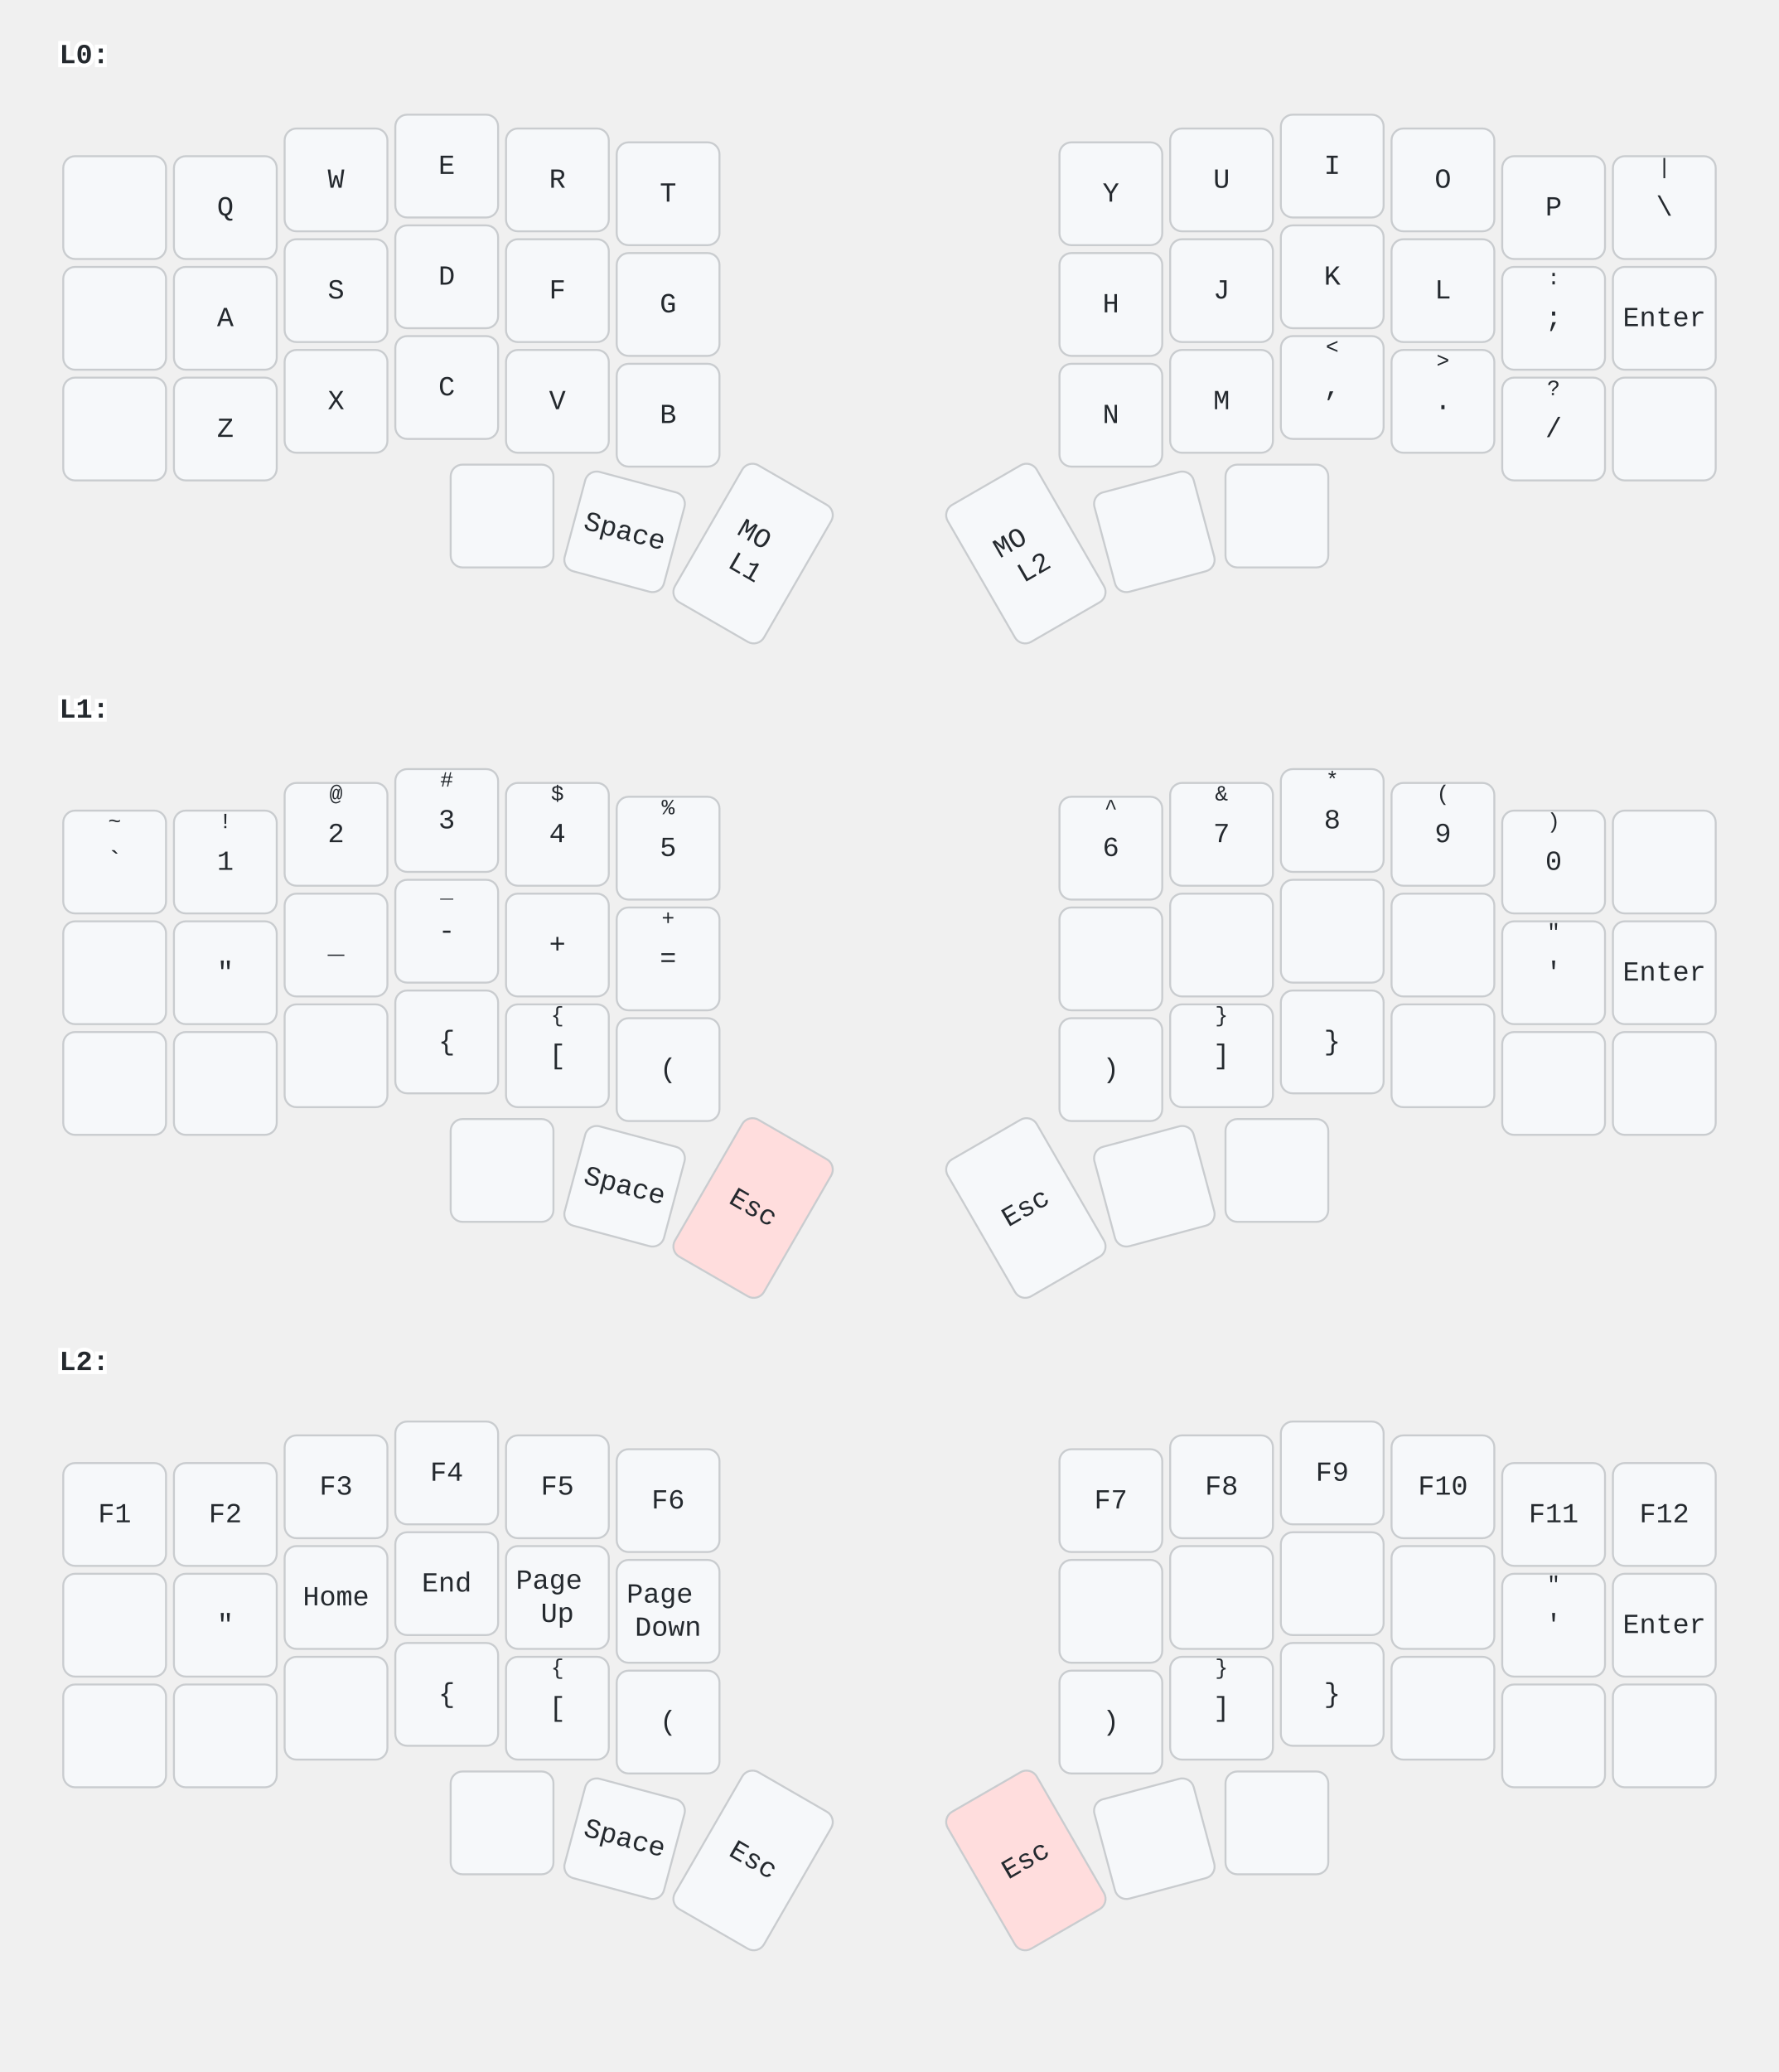
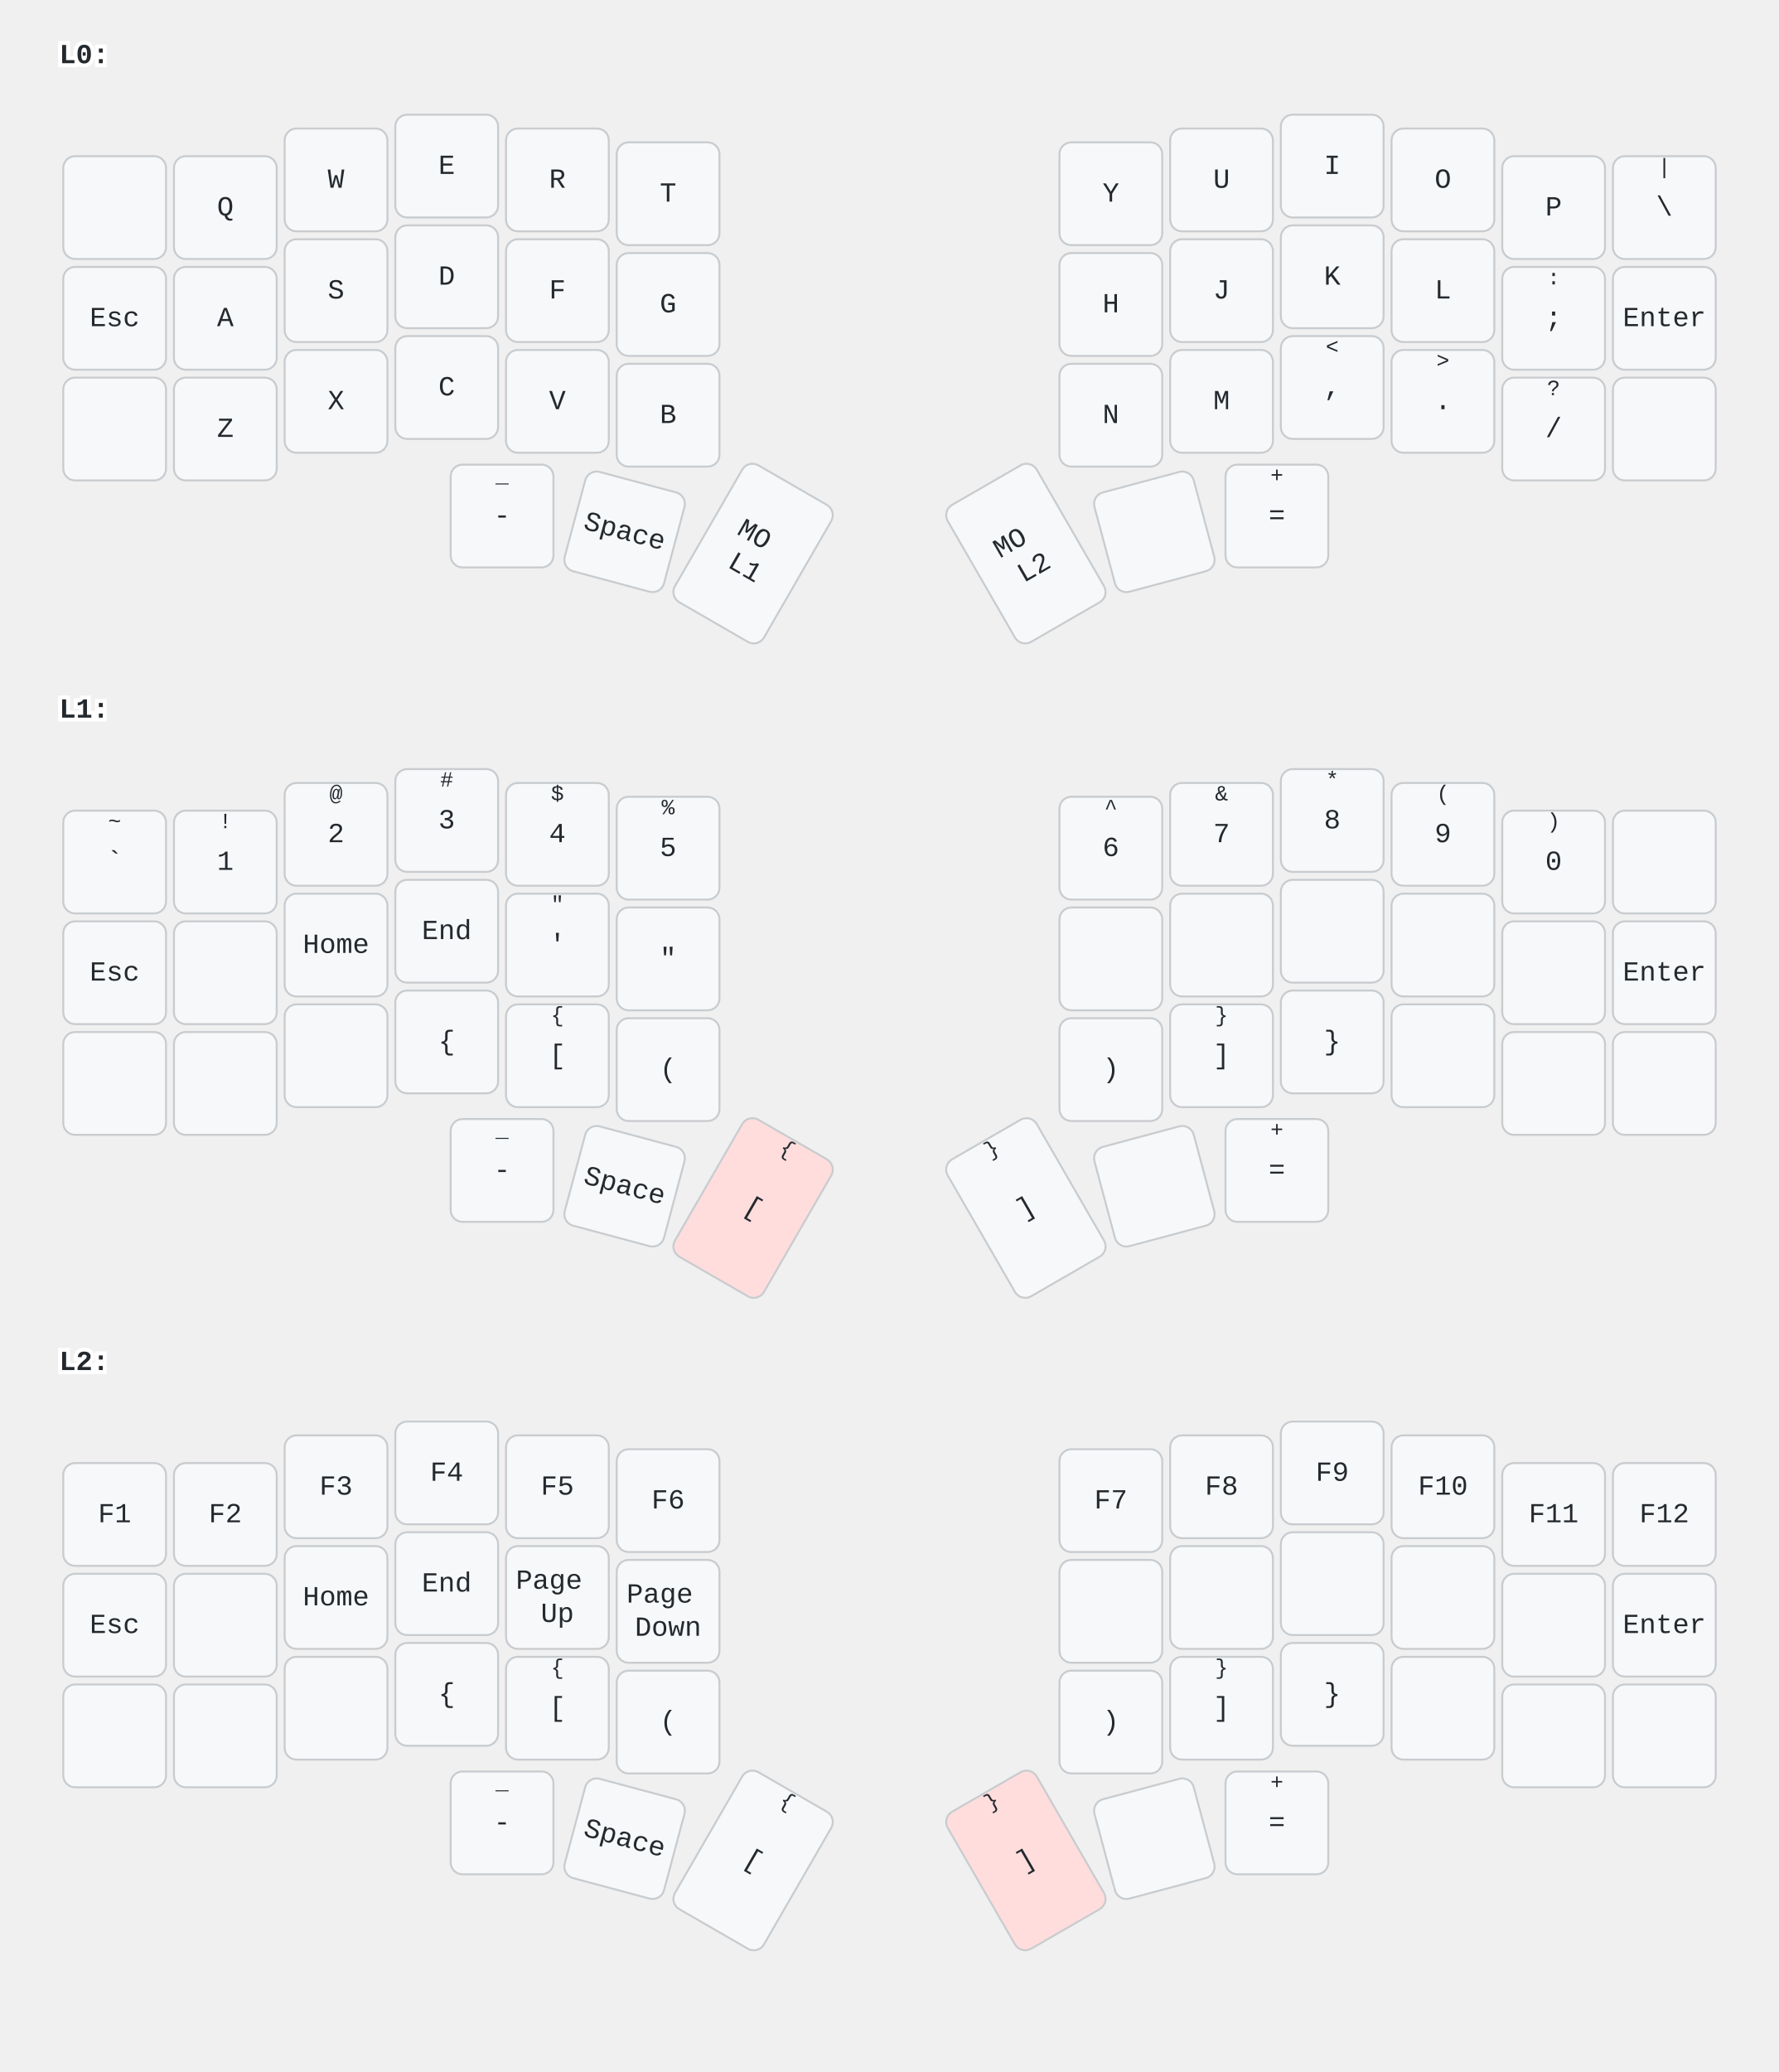
<svg xmlns="http://www.w3.org/2000/svg" xmlns:xlink="http://www.w3.org/1999/xlink" width="900" height="1048" viewBox="0 0 900 1048" class="keymap">
  <defs>/* start glyphs */
<svg id="mdi.apple-keyboard-command">
      <svg viewBox="0 0 24 24">
        <path d="M6,2A4,4 0 0,1 10,6V8H14V6A4,4 0 0,1 18,2A4,4 0 0,1 22,6A4,4 0 0,1 18,10H16V14H18A4,4 0 0,1 22,18A4,4 0 0,1 18,22A4,4 0 0,1 14,18V16H10V18A4,4 0 0,1 6,22A4,4 0 0,1 2,18A4,4 0 0,1 6,14H8V10H6A4,4 0 0,1 2,6A4,4 0 0,1 6,2M16,18A2,2 0 0,0 18,20A2,2 0 0,0 20,18A2,2 0 0,0 18,16H16V18M14,10H10V14H14V10M6,16A2,2 0 0,0 4,18A2,2 0 0,0 6,20A2,2 0 0,0 8,18V16H6M8,6A2,2 0 0,0 6,4A2,2 0 0,0 4,6A2,2 0 0,0 6,8H8V6M18,8A2,2 0 0,0 20,6A2,2 0 0,0 18,4A2,2 0 0,0 16,6V8H18Z" />
      </svg>
    </svg>
    <svg id="mdi.apple-keyboard-control">
      <svg viewBox="0 0 24 24">
        <path d="M19.78,11.78L18.36,13.19L12,6.83L5.64,13.19L4.22,11.78L12,4L19.78,11.78Z" />
+       </svg>
+     </svg>
+     <svg id="mdi.apple-keyboard-option">
+       <svg viewBox="0 0 24 24">
+         <path d="M3,4H9.11L16.15,18H21V20H14.88L7.84,6H3V4M14,4H21V6H14V4Z" />
      </svg>
    </svg>
    <svg id="mdi.apple-keyboard-shift">
      <svg viewBox="0 0 24 24">
        <path d="M15,18V12H17.17L12,6.83L6.83,12H9V18H15M12,4L22,14H17V20H7V14H2L12,4Z" />
      </svg>
    </svg>
    <svg id="mdi.arrow-down">
      <svg viewBox="0 0 24 24">
        <path d="M11,4H13V16L18.5,10.5L19.92,11.92L12,19.84L4.08,11.92L5.5,10.5L11,16V4Z" />
      </svg>
    </svg>
    <svg id="mdi.arrow-left">
      <svg viewBox="0 0 24 24">
        <path d="M20,11V13H8L13.5,18.5L12.08,19.92L4.16,12L12.08,4.08L13.5,5.5L8,11H20Z" />
      </svg>
    </svg>
    <svg id="mdi.arrow-right">
      <svg viewBox="0 0 24 24">
        <path d="M4,11V13H16L10.5,18.5L11.92,19.92L19.84,12L11.92,4.08L10.5,5.5L16,11H4Z" />
      </svg>
    </svg>
    <svg id="mdi.arrow-up">
      <svg viewBox="0 0 24 24">
        <path d="M13,20H11V8L5.5,13.5L4.08,12.08L12,4.16L19.92,12.08L18.5,13.5L13,8V20Z" />
      </svg>
    </svg>
    <svg id="mdi.backspace-outline">
      <svg viewBox="0 0 24 24">
        <path d="M19,15.59L17.59,17L14,13.41L10.41,17L9,15.59L12.59,12L9,8.41L10.41,7L14,10.59L17.59,7L19,8.41L15.41,12L19,15.59M22,3A2,2 0 0,1 24,5V19A2,2 0 0,1 22,21H7C6.31,21 5.77,20.64 5.41,20.11L0,12L5.41,3.88C5.77,3.35 6.31,3 7,3H22M22,5H7L2.28,12L7,19H22V5Z" />
      </svg>
    </svg>
    <svg id="mdi.keyboard-tab">
      <svg viewBox="0 0 24 24">
        <path d="M20,18H22V6H20M11.59,7.41L15.17,11H1V13H15.17L11.59,16.58L13,18L19,12L13,6L11.59,7.41Z" />
      </svg>
    </svg>
  </defs>/* end glyphs */
<style>/* inherit to force styles through use tags */
svg path {
    fill: inherit;
}

/* font and background color specifications */
svg.keymap {
    font-family: SFMono-Regular,Consolas,Liberation Mono,Menlo,monospace;
    font-size: 14px;
    font-kerning: normal;
    text-rendering: optimizeLegibility;
    fill: #24292e;
}

/* default key styling */
rect.key {
    fill: #f6f8fa;
}

rect.key, rect.combo {
    stroke: #c9cccf;
    stroke-width: 1;
}

/* default key side styling, only used is draw_key_sides is set */
rect.side {
    filter: brightness(90%);
}

/* color accent for combo boxes */
rect.combo, rect.combo-separate {
    fill: #cdf;
}

/* color accent for held keys */
rect.held, rect.combo.held {
    fill: #fdd;
}

/* color accent for ghost (optional) keys */
rect.ghost, rect.combo.ghost {
    stroke-dasharray: 4, 4;
    stroke-width: 2;
}

text {
    text-anchor: middle;
    dominant-baseline: middle;
}

/* styling for layer labels */
text.label {
    font-weight: bold;
    text-anchor: start;
    stroke: white;
    stroke-width: 4;
    paint-order: stroke;
}

/* styling for optional footer */
text.footer {
    text-anchor: end;
    dominant-baseline: auto;
    stroke: white;
    stroke-width: 4;
    paint-order: stroke;
}

/* styling for combo tap, and key hold/shifted label text */
text.combo, text.hold, text.shifted {
    font-size: 11px;
}

text.hold {
    text-anchor: middle;
    dominant-baseline: auto;
}

text.shifted {
    text-anchor: middle;
    dominant-baseline: hanging;
}

text.layer-activator {
    text-decoration: underline;
}

/* styling for hold/shifted label text in combo box */
text.combo.hold, text.combo.shifted {
    font-size: 8px;
}

/* lighter symbol for transparent keys */
text.trans {
    fill: #7b7e81;
}

/* styling for combo dendrons */
path.combo {
    stroke-width: 1;
    stroke: gray;
    fill: none;
}

/* Start Tabler Icons Cleanup */
/* cannot use height/width with glyphs */
.icon-tabler &gt; path {
    fill: inherit;
    stroke: inherit;
    stroke-width: 2;
}
/* hide tabler's default box */
.icon-tabler &gt; path[stroke="none"][fill="none"] {
    visibility: hidden;
}
/* End Tabler Icons Cleanup */

@media (prefers-color-scheme: dark) {
svg.keymap { fill: #d1d6db; }
rect.key { fill: #3f4750; }
rect.key, rect.combo { stroke: #60666c; }
rect.combo, rect.combo-separate { fill: #1f3d7a; }
rect.held, rect.combo.held { fill: #854747; }
text.label, text.footer { stroke: black; }
text.trans { fill: #7e8184; }
path.combo { stroke: #7f7f7f; }

}
svg.keymap { background-color: #FFF; }</style>
  <g transform="translate(30, 0)" class="layer-L0">
    <text x="0" y="28" class="label" id="L0">L0:</text>
    <g transform="translate(0, 56)">
      <g transform="translate(28, 49)" class="key keypos-0">
        <rect rx="6" ry="6" x="-26" y="-26" width="52" height="52" class="key" />
        <use href="#mdi.keyboard-tab" xlink:href="#mdi.keyboard-tab" x="-10" y="-10" height="20" width="20.0" class="key tap glyph mdi.keyboard-tab" />
      </g>
      <g transform="translate(84, 49)" class="key keypos-1">
        <rect rx="6" ry="6" x="-26" y="-26" width="52" height="52" class="key" />
        <text x="0" y="0" class="key tap">Q</text>
      </g>
      <g transform="translate(140, 35)" class="key keypos-2">
        <rect rx="6" ry="6" x="-26" y="-26" width="52" height="52" class="key" />
        <text x="0" y="0" class="key tap">W</text>
      </g>
      <g transform="translate(196, 28)" class="key keypos-3">
        <rect rx="6" ry="6" x="-26" y="-26" width="52" height="52" class="key" />
        <text x="0" y="0" class="key tap">E</text>
      </g>
      <g transform="translate(252, 35)" class="key keypos-4">
        <rect rx="6" ry="6" x="-26" y="-26" width="52" height="52" class="key" />
        <text x="0" y="0" class="key tap">R</text>
      </g>
      <g transform="translate(308, 42)" class="key keypos-5">
        <rect rx="6" ry="6" x="-26" y="-26" width="52" height="52" class="key" />
        <text x="0" y="0" class="key tap">T</text>
      </g>
      <g transform="translate(532, 42)" class="key keypos-6">
        <rect rx="6" ry="6" x="-26" y="-26" width="52" height="52" class="key" />
        <text x="0" y="0" class="key tap">Y</text>
      </g>
      <g transform="translate(588, 35)" class="key keypos-7">
        <rect rx="6" ry="6" x="-26" y="-26" width="52" height="52" class="key" />
        <text x="0" y="0" class="key tap">U</text>
      </g>
      <g transform="translate(644, 28)" class="key keypos-8">
        <rect rx="6" ry="6" x="-26" y="-26" width="52" height="52" class="key" />
        <text x="0" y="0" class="key tap">I</text>
      </g>
      <g transform="translate(700, 35)" class="key keypos-9">
        <rect rx="6" ry="6" x="-26" y="-26" width="52" height="52" class="key" />
        <text x="0" y="0" class="key tap">O</text>
      </g>
      <g transform="translate(756, 49)" class="key keypos-10">
        <rect rx="6" ry="6" x="-26" y="-26" width="52" height="52" class="key" />
        <text x="0" y="0" class="key tap">P</text>
      </g>
      <g transform="translate(812, 49)" class="key keypos-11">
        <rect rx="6" ry="6" x="-26" y="-26" width="52" height="52" class="key" />
        <text x="0" y="0" class="key tap">\</text>
        <text x="0" y="-23" class="key shifted">|</text>
      </g>
      <g transform="translate(28, 105)" class="key keypos-12">
        <rect rx="6" ry="6" x="-26" y="-26" width="52" height="52" class="key" />
-         <use href="#mdi.apple-keyboard-control" xlink:href="#mdi.apple-keyboard-control" x="-10" y="-10" height="20" width="20.0" class="key tap glyph mdi.apple-keyboard-control" />
+         <text x="0" y="0" class="key tap">Esc</text>
      </g>
      <g transform="translate(84, 105)" class="key keypos-13">
        <rect rx="6" ry="6" x="-26" y="-26" width="52" height="52" class="key" />
        <text x="0" y="0" class="key tap">A</text>
      </g>
      <g transform="translate(140, 91)" class="key keypos-14">
        <rect rx="6" ry="6" x="-26" y="-26" width="52" height="52" class="key" />
        <text x="0" y="0" class="key tap">S</text>
+         <use href="#mdi.apple-keyboard-command" xlink:href="#mdi.apple-keyboard-command" x="-6" y="11" height="12" width="12.0" class="key hold glyph mdi.apple-keyboard-command" />
      </g>
      <g transform="translate(196, 84)" class="key keypos-15">
        <rect rx="6" ry="6" x="-26" y="-26" width="52" height="52" class="key" />
        <text x="0" y="0" class="key tap">D</text>
+         <use href="#mdi.apple-keyboard-control" xlink:href="#mdi.apple-keyboard-control" x="-6" y="11" height="12" width="12.0" class="key hold glyph mdi.apple-keyboard-control" />
      </g>
      <g transform="translate(252, 91)" class="key keypos-16">
        <rect rx="6" ry="6" x="-26" y="-26" width="52" height="52" class="key" />
        <text x="0" y="0" class="key tap">F</text>
+         <use href="#mdi.apple-keyboard-shift" xlink:href="#mdi.apple-keyboard-shift" x="-6" y="11" height="12" width="12.0" class="key hold glyph mdi.apple-keyboard-shift" />
      </g>
      <g transform="translate(308, 98)" class="key keypos-17">
        <rect rx="6" ry="6" x="-26" y="-26" width="52" height="52" class="key" />
        <text x="0" y="0" class="key tap">G</text>
      </g>
      <g transform="translate(532, 98)" class="key keypos-18">
        <rect rx="6" ry="6" x="-26" y="-26" width="52" height="52" class="key" />
        <text x="0" y="0" class="key tap">H</text>
      </g>
      <g transform="translate(588, 91)" class="key keypos-19">
        <rect rx="6" ry="6" x="-26" y="-26" width="52" height="52" class="key" />
        <text x="0" y="0" class="key tap">J</text>
+         <use href="#mdi.apple-keyboard-shift" xlink:href="#mdi.apple-keyboard-shift" x="-6" y="11" height="12" width="12.0" class="key hold glyph mdi.apple-keyboard-shift" />
      </g>
      <g transform="translate(644, 84)" class="key keypos-20">
        <rect rx="6" ry="6" x="-26" y="-26" width="52" height="52" class="key" />
        <text x="0" y="0" class="key tap">K</text>
+         <use href="#mdi.apple-keyboard-control" xlink:href="#mdi.apple-keyboard-control" x="-6" y="11" height="12" width="12.0" class="key hold glyph mdi.apple-keyboard-control" />
      </g>
      <g transform="translate(700, 91)" class="key keypos-21">
        <rect rx="6" ry="6" x="-26" y="-26" width="52" height="52" class="key" />
        <text x="0" y="0" class="key tap">L</text>
+         <use href="#mdi.apple-keyboard-command" xlink:href="#mdi.apple-keyboard-command" x="-6" y="11" height="12" width="12.0" class="key hold glyph mdi.apple-keyboard-command" />
      </g>
      <g transform="translate(756, 105)" class="key keypos-22">
        <rect rx="6" ry="6" x="-26" y="-26" width="52" height="52" class="key" />
        <text x="0" y="0" class="key tap">;</text>
        <text x="0" y="-23" class="key shifted">:</text>
      </g>
      <g transform="translate(812, 105)" class="key keypos-23">
        <rect rx="6" ry="6" x="-26" y="-26" width="52" height="52" class="key" />
        <text x="0" y="0" class="key tap">Enter</text>
      </g>
      <g transform="translate(28, 161)" class="key keypos-24">
        <rect rx="6" ry="6" x="-26" y="-26" width="52" height="52" class="key" />
-         <use href="#mdi.apple-keyboard-shift" xlink:href="#mdi.apple-keyboard-shift" x="-10" y="-10" height="20" width="20.0" class="key tap glyph mdi.apple-keyboard-shift" />
+         <use href="#mdi.apple-keyboard-option" xlink:href="#mdi.apple-keyboard-option" x="-10" y="-10" height="20" width="20.0" class="key tap glyph mdi.apple-keyboard-option" />
      </g>
      <g transform="translate(84, 161)" class="key keypos-25">
        <rect rx="6" ry="6" x="-26" y="-26" width="52" height="52" class="key" />
        <text x="0" y="0" class="key tap">Z</text>
      </g>
      <g transform="translate(140, 147)" class="key keypos-26">
        <rect rx="6" ry="6" x="-26" y="-26" width="52" height="52" class="key" />
        <text x="0" y="0" class="key tap">X</text>
      </g>
      <g transform="translate(196, 140)" class="key keypos-27">
        <rect rx="6" ry="6" x="-26" y="-26" width="52" height="52" class="key" />
        <text x="0" y="0" class="key tap">C</text>
      </g>
      <g transform="translate(252, 147)" class="key keypos-28">
        <rect rx="6" ry="6" x="-26" y="-26" width="52" height="52" class="key" />
        <text x="0" y="0" class="key tap">V</text>
      </g>
      <g transform="translate(308, 154)" class="key keypos-29">
        <rect rx="6" ry="6" x="-26" y="-26" width="52" height="52" class="key" />
        <text x="0" y="0" class="key tap">B</text>
      </g>
      <g transform="translate(532, 154)" class="key keypos-30">
        <rect rx="6" ry="6" x="-26" y="-26" width="52" height="52" class="key" />
        <text x="0" y="0" class="key tap">N</text>
      </g>
      <g transform="translate(588, 147)" class="key keypos-31">
        <rect rx="6" ry="6" x="-26" y="-26" width="52" height="52" class="key" />
        <text x="0" y="0" class="key tap">M</text>
      </g>
      <g transform="translate(644, 140)" class="key keypos-32">
        <rect rx="6" ry="6" x="-26" y="-26" width="52" height="52" class="key" />
        <text x="0" y="0" class="key tap">,</text>
        <text x="0" y="-23" class="key shifted">&lt;</text>
      </g>
      <g transform="translate(700, 147)" class="key keypos-33">
        <rect rx="6" ry="6" x="-26" y="-26" width="52" height="52" class="key" />
        <text x="0" y="0" class="key tap">.</text>
        <text x="0" y="-23" class="key shifted">&gt;</text>
      </g>
      <g transform="translate(756, 161)" class="key keypos-34">
        <rect rx="6" ry="6" x="-26" y="-26" width="52" height="52" class="key" />
        <text x="0" y="0" class="key tap">/</text>
        <text x="0" y="-23" class="key shifted">?</text>
      </g>
      <g transform="translate(812, 161)" class="key keypos-35">
        <rect rx="6" ry="6" x="-26" y="-26" width="52" height="52" class="key" />
-         <use href="#mdi.apple-keyboard-shift" xlink:href="#mdi.apple-keyboard-shift" x="-10" y="-10" height="20" width="20.0" class="key tap glyph mdi.apple-keyboard-shift" />
+         <use href="#mdi.apple-keyboard-option" xlink:href="#mdi.apple-keyboard-option" x="-10" y="-10" height="20" width="20.0" class="key tap glyph mdi.apple-keyboard-option" />
      </g>
      <g transform="translate(224, 205)" class="key keypos-36">
        <rect rx="6" ry="6" x="-26" y="-26" width="52" height="52" class="key" />
-         <use href="#mdi.apple-keyboard-command" xlink:href="#mdi.apple-keyboard-command" x="-10" y="-10" height="20" width="20.0" class="key tap glyph mdi.apple-keyboard-command" />
+         <text x="0" y="0" class="key tap">-</text>
+         <text x="0" y="-23" class="key shifted">_</text>
      </g>
      <g transform="translate(286, 213) rotate(15.0)" class="key keypos-37">
        <rect rx="6" ry="6" x="-26" y="-26" width="52" height="52" class="key" />
        <text x="0" y="0" class="key tap">Space</text>
      </g>
      <g transform="translate(351, 224) rotate(30.0)" class="key keypos-38">
        <rect rx="6" ry="6" x="-26" y="-40" width="52" height="80" class="key" />
        <text x="0" y="0" class="key tap">
          <tspan x="0" dy="-0.6em">MO</tspan>
          <tspan x="0" dy="1.2em">L1</tspan>
        </text>
      </g>
      <g transform="translate(489, 224) rotate(-30.0)" class="key keypos-39">
        <rect rx="6" ry="6" x="-26" y="-40" width="52" height="80" class="key" />
        <text x="0" y="0" class="key tap">
          <tspan x="0" dy="-0.6em">MO</tspan>
          <tspan x="0" dy="1.2em">L2</tspan>
        </text>
      </g>
      <g transform="translate(554, 213) rotate(-15.0)" class="key keypos-40">
        <rect rx="6" ry="6" x="-26" y="-26" width="52" height="52" class="key" />
        <use href="#mdi.backspace-outline" xlink:href="#mdi.backspace-outline" x="-10" y="-10" height="20" width="20.0" class="key tap glyph mdi.backspace-outline" />
      </g>
      <g transform="translate(616, 205)" class="key keypos-41">
        <rect rx="6" ry="6" x="-26" y="-26" width="52" height="52" class="key" />
-         <use href="#mdi.apple-keyboard-command" xlink:href="#mdi.apple-keyboard-command" x="-10" y="-10" height="20" width="20.0" class="key tap glyph mdi.apple-keyboard-command" />
+         <text x="0" y="0" class="key tap">=</text>
+         <text x="0" y="-23" class="key shifted">+</text>
      </g>
    </g>
  </g>
  <g transform="translate(30, 331)" class="layer-L1">
    <text x="0" y="28" class="label" id="L1">L1:</text>
    <g transform="translate(0, 56)">
      <g transform="translate(28, 49)" class="key keypos-0">
        <rect rx="6" ry="6" x="-26" y="-26" width="52" height="52" class="key" />
        <text x="0" y="0" class="key tap">`</text>
        <text x="0" y="-23" class="key shifted">~</text>
      </g>
      <g transform="translate(84, 49)" class="key keypos-1">
        <rect rx="6" ry="6" x="-26" y="-26" width="52" height="52" class="key" />
        <text x="0" y="0" class="key tap">1</text>
        <text x="0" y="-23" class="key shifted">!</text>
      </g>
      <g transform="translate(140, 35)" class="key keypos-2">
        <rect rx="6" ry="6" x="-26" y="-26" width="52" height="52" class="key" />
        <text x="0" y="0" class="key tap">2</text>
        <text x="0" y="-23" class="key shifted">@</text>
      </g>
      <g transform="translate(196, 28)" class="key keypos-3">
        <rect rx="6" ry="6" x="-26" y="-26" width="52" height="52" class="key" />
        <text x="0" y="0" class="key tap">3</text>
        <text x="0" y="-23" class="key shifted">#</text>
      </g>
      <g transform="translate(252, 35)" class="key keypos-4">
        <rect rx="6" ry="6" x="-26" y="-26" width="52" height="52" class="key" />
        <text x="0" y="0" class="key tap">4</text>
        <text x="0" y="-23" class="key shifted">$</text>
      </g>
      <g transform="translate(308, 42)" class="key keypos-5">
        <rect rx="6" ry="6" x="-26" y="-26" width="52" height="52" class="key" />
        <text x="0" y="0" class="key tap">5</text>
        <text x="0" y="-23" class="key shifted">%</text>
      </g>
      <g transform="translate(532, 42)" class="key keypos-6">
        <rect rx="6" ry="6" x="-26" y="-26" width="52" height="52" class="key" />
        <text x="0" y="0" class="key tap">6</text>
        <text x="0" y="-23" class="key shifted">^</text>
      </g>
      <g transform="translate(588, 35)" class="key keypos-7">
        <rect rx="6" ry="6" x="-26" y="-26" width="52" height="52" class="key" />
        <text x="0" y="0" class="key tap">7</text>
        <text x="0" y="-23" class="key shifted">&amp;</text>
      </g>
      <g transform="translate(644, 28)" class="key keypos-8">
        <rect rx="6" ry="6" x="-26" y="-26" width="52" height="52" class="key" />
        <text x="0" y="0" class="key tap">8</text>
        <text x="0" y="-23" class="key shifted">*</text>
      </g>
      <g transform="translate(700, 35)" class="key keypos-9">
        <rect rx="6" ry="6" x="-26" y="-26" width="52" height="52" class="key" />
        <text x="0" y="0" class="key tap">9</text>
        <text x="0" y="-23" class="key shifted">(</text>
      </g>
      <g transform="translate(756, 49)" class="key keypos-10">
        <rect rx="6" ry="6" x="-26" y="-26" width="52" height="52" class="key" />
        <text x="0" y="0" class="key tap">0</text>
        <text x="0" y="-23" class="key shifted">)</text>
      </g>
      <g transform="translate(812, 49)" class="key keypos-11">
        <rect rx="6" ry="6" x="-26" y="-26" width="52" height="52" class="key" />
      </g>
      <g transform="translate(28, 105)" class="key keypos-12">
        <rect rx="6" ry="6" x="-26" y="-26" width="52" height="52" class="key" />
-         <use href="#mdi.apple-keyboard-control" xlink:href="#mdi.apple-keyboard-control" x="-10" y="-10" height="20" width="20.0" class="key tap glyph mdi.apple-keyboard-control" />
+         <text x="0" y="0" class="key tap">Esc</text>
      </g>
      <g transform="translate(84, 105)" class="key keypos-13">
        <rect rx="6" ry="6" x="-26" y="-26" width="52" height="52" class="key" />
+       </g>
+       <g transform="translate(140, 91)" class="key keypos-14">
+         <rect rx="6" ry="6" x="-26" y="-26" width="52" height="52" class="key" />
+         <text x="0" y="0" class="key tap">Home</text>
+         <use href="#mdi.apple-keyboard-command" xlink:href="#mdi.apple-keyboard-command" x="-6" y="11" height="12" width="12.0" class="key hold glyph mdi.apple-keyboard-command" />
+       </g>
+       <g transform="translate(196, 84)" class="key keypos-15">
+         <rect rx="6" ry="6" x="-26" y="-26" width="52" height="52" class="key" />
+         <text x="0" y="0" class="key tap">End</text>
+         <use href="#mdi.apple-keyboard-control" xlink:href="#mdi.apple-keyboard-control" x="-6" y="11" height="12" width="12.0" class="key hold glyph mdi.apple-keyboard-control" />
+       </g>
+       <g transform="translate(252, 91)" class="key keypos-16">
+         <rect rx="6" ry="6" x="-26" y="-26" width="52" height="52" class="key" />
+         <text x="0" y="0" class="key tap">'</text>
+         <use href="#mdi.apple-keyboard-shift" xlink:href="#mdi.apple-keyboard-shift" x="-6" y="11" height="12" width="12.0" class="key hold glyph mdi.apple-keyboard-shift" />
+         <text x="0" y="-23" class="key shifted">"</text>
+       </g>
+       <g transform="translate(308, 98)" class="key keypos-17">
+         <rect rx="6" ry="6" x="-26" y="-26" width="52" height="52" class="key" />
        <text x="0" y="0" class="key tap">"</text>
      </g>
-       <g transform="translate(140, 91)" class="key keypos-14">
-         <rect rx="6" ry="6" x="-26" y="-26" width="52" height="52" class="key" />
-         <text x="0" y="0" class="key tap">_</text>
-       </g>
-       <g transform="translate(196, 84)" class="key keypos-15">
+       <g transform="translate(532, 98)" class="key keypos-18">
+         <rect rx="6" ry="6" x="-26" y="-26" width="52" height="52" class="key" />
+         <use href="#mdi.arrow-left" xlink:href="#mdi.arrow-left" x="-10" y="-10" height="20" width="20.0" class="key tap glyph mdi.arrow-left" />
+       </g>
+       <g transform="translate(588, 91)" class="key keypos-19">
+         <rect rx="6" ry="6" x="-26" y="-26" width="52" height="52" class="key" />
+         <use href="#mdi.arrow-down" xlink:href="#mdi.arrow-down" x="-10" y="-10" height="20" width="20.0" class="key tap glyph mdi.arrow-down" />
+         <use href="#mdi.apple-keyboard-shift" xlink:href="#mdi.apple-keyboard-shift" x="-6" y="11" height="12" width="12.0" class="key hold glyph mdi.apple-keyboard-shift" />
+       </g>
+       <g transform="translate(644, 84)" class="key keypos-20">
+         <rect rx="6" ry="6" x="-26" y="-26" width="52" height="52" class="key" />
+         <use href="#mdi.arrow-up" xlink:href="#mdi.arrow-up" x="-10" y="-10" height="20" width="20.0" class="key tap glyph mdi.arrow-up" />
+         <use href="#mdi.apple-keyboard-control" xlink:href="#mdi.apple-keyboard-control" x="-6" y="11" height="12" width="12.0" class="key hold glyph mdi.apple-keyboard-control" />
+       </g>
+       <g transform="translate(700, 91)" class="key keypos-21">
+         <rect rx="6" ry="6" x="-26" y="-26" width="52" height="52" class="key" />
+         <use href="#mdi.arrow-right" xlink:href="#mdi.arrow-right" x="-10" y="-10" height="20" width="20.0" class="key tap glyph mdi.arrow-right" />
+         <use href="#mdi.apple-keyboard-command" xlink:href="#mdi.apple-keyboard-command" x="-6" y="11" height="12" width="12.0" class="key hold glyph mdi.apple-keyboard-command" />
+       </g>
+       <g transform="translate(756, 105)" class="key keypos-22">
+         <rect rx="6" ry="6" x="-26" y="-26" width="52" height="52" class="key" />
+       </g>
+       <g transform="translate(812, 105)" class="key keypos-23">
+         <rect rx="6" ry="6" x="-26" y="-26" width="52" height="52" class="key" />
+         <text x="0" y="0" class="key tap">Enter</text>
+       </g>
+       <g transform="translate(28, 161)" class="key keypos-24">
+         <rect rx="6" ry="6" x="-26" y="-26" width="52" height="52" class="key" />
+         <use href="#mdi.apple-keyboard-option" xlink:href="#mdi.apple-keyboard-option" x="-10" y="-10" height="20" width="20.0" class="key tap glyph mdi.apple-keyboard-option" />
+       </g>
+       <g transform="translate(84, 161)" class="key keypos-25">
+         <rect rx="6" ry="6" x="-26" y="-26" width="52" height="52" class="key" />
+       </g>
+       <g transform="translate(140, 147)" class="key keypos-26">
+         <rect rx="6" ry="6" x="-26" y="-26" width="52" height="52" class="key" />
+       </g>
+       <g transform="translate(196, 140)" class="key keypos-27">
+         <rect rx="6" ry="6" x="-26" y="-26" width="52" height="52" class="key" />
+         <text x="0" y="0" class="key tap">{</text>
+       </g>
+       <g transform="translate(252, 147)" class="key keypos-28">
+         <rect rx="6" ry="6" x="-26" y="-26" width="52" height="52" class="key" />
+         <text x="0" y="0" class="key tap">[</text>
+         <text x="0" y="-23" class="key shifted">{</text>
+       </g>
+       <g transform="translate(308, 154)" class="key keypos-29">
+         <rect rx="6" ry="6" x="-26" y="-26" width="52" height="52" class="key" />
+         <text x="0" y="0" class="key tap">(</text>
+       </g>
+       <g transform="translate(532, 154)" class="key keypos-30">
+         <rect rx="6" ry="6" x="-26" y="-26" width="52" height="52" class="key" />
+         <text x="0" y="0" class="key tap">)</text>
+       </g>
+       <g transform="translate(588, 147)" class="key keypos-31">
+         <rect rx="6" ry="6" x="-26" y="-26" width="52" height="52" class="key" />
+         <text x="0" y="0" class="key tap">]</text>
+         <text x="0" y="-23" class="key shifted">}</text>
+       </g>
+       <g transform="translate(644, 140)" class="key keypos-32">
+         <rect rx="6" ry="6" x="-26" y="-26" width="52" height="52" class="key" />
+         <text x="0" y="0" class="key tap">}</text>
+       </g>
+       <g transform="translate(700, 147)" class="key keypos-33">
+         <rect rx="6" ry="6" x="-26" y="-26" width="52" height="52" class="key" />
+       </g>
+       <g transform="translate(756, 161)" class="key keypos-34">
+         <rect rx="6" ry="6" x="-26" y="-26" width="52" height="52" class="key" />
+       </g>
+       <g transform="translate(812, 161)" class="key keypos-35">
+         <rect rx="6" ry="6" x="-26" y="-26" width="52" height="52" class="key" />
+         <use href="#mdi.apple-keyboard-option" xlink:href="#mdi.apple-keyboard-option" x="-10" y="-10" height="20" width="20.0" class="key tap glyph mdi.apple-keyboard-option" />
+       </g>
+       <g transform="translate(224, 205)" class="key keypos-36">
        <rect rx="6" ry="6" x="-26" y="-26" width="52" height="52" class="key" />
        <text x="0" y="0" class="key tap">-</text>
        <text x="0" y="-23" class="key shifted">_</text>
      </g>
-       <g transform="translate(252, 91)" class="key keypos-16">
-         <rect rx="6" ry="6" x="-26" y="-26" width="52" height="52" class="key" />
-         <text x="0" y="0" class="key tap">+</text>
-       </g>
-       <g transform="translate(308, 98)" class="key keypos-17">
+       <g transform="translate(286, 213) rotate(15.0)" class="key keypos-37">
+         <rect rx="6" ry="6" x="-26" y="-26" width="52" height="52" class="key" />
+         <text x="0" y="0" class="key tap">Space</text>
+       </g>
+       <g transform="translate(351, 224) rotate(30.0)" class="key held keypos-38">
+         <rect rx="6" ry="6" x="-26" y="-40" width="52" height="80" class="key held" />
+         <text x="0" y="0" class="key held tap">[</text>
+         <text x="0" y="-37" class="key held shifted">{</text>
+       </g>
+       <g transform="translate(489, 224) rotate(-30.0)" class="key keypos-39">
+         <rect rx="6" ry="6" x="-26" y="-40" width="52" height="80" class="key" />
+         <text x="0" y="0" class="key tap">]</text>
+         <text x="0" y="-37" class="key shifted">}</text>
+       </g>
+       <g transform="translate(554, 213) rotate(-15.0)" class="key keypos-40">
+         <rect rx="6" ry="6" x="-26" y="-26" width="52" height="52" class="key" />
+         <use href="#mdi.backspace-outline" xlink:href="#mdi.backspace-outline" x="-10" y="-10" height="20" width="20.0" class="key tap glyph mdi.backspace-outline" />
+       </g>
+       <g transform="translate(616, 205)" class="key keypos-41">
        <rect rx="6" ry="6" x="-26" y="-26" width="52" height="52" class="key" />
        <text x="0" y="0" class="key tap">=</text>
        <text x="0" y="-23" class="key shifted">+</text>
-       </g>
-       <g transform="translate(532, 98)" class="key keypos-18">
-         <rect rx="6" ry="6" x="-26" y="-26" width="52" height="52" class="key" />
-         <use href="#mdi.arrow-left" xlink:href="#mdi.arrow-left" x="-10" y="-10" height="20" width="20.0" class="key tap glyph mdi.arrow-left" />
-       </g>
-       <g transform="translate(588, 91)" class="key keypos-19">
-         <rect rx="6" ry="6" x="-26" y="-26" width="52" height="52" class="key" />
-         <use href="#mdi.arrow-down" xlink:href="#mdi.arrow-down" x="-10" y="-10" height="20" width="20.0" class="key tap glyph mdi.arrow-down" />
-       </g>
-       <g transform="translate(644, 84)" class="key keypos-20">
-         <rect rx="6" ry="6" x="-26" y="-26" width="52" height="52" class="key" />
-         <use href="#mdi.arrow-up" xlink:href="#mdi.arrow-up" x="-10" y="-10" height="20" width="20.0" class="key tap glyph mdi.arrow-up" />
-       </g>
-       <g transform="translate(700, 91)" class="key keypos-21">
-         <rect rx="6" ry="6" x="-26" y="-26" width="52" height="52" class="key" />
-         <use href="#mdi.arrow-right" xlink:href="#mdi.arrow-right" x="-10" y="-10" height="20" width="20.0" class="key tap glyph mdi.arrow-right" />
-       </g>
-       <g transform="translate(756, 105)" class="key keypos-22">
-         <rect rx="6" ry="6" x="-26" y="-26" width="52" height="52" class="key" />
-         <text x="0" y="0" class="key tap">'</text>
-         <text x="0" y="-23" class="key shifted">"</text>
-       </g>
-       <g transform="translate(812, 105)" class="key keypos-23">
-         <rect rx="6" ry="6" x="-26" y="-26" width="52" height="52" class="key" />
-         <text x="0" y="0" class="key tap">Enter</text>
-       </g>
-       <g transform="translate(28, 161)" class="key keypos-24">
-         <rect rx="6" ry="6" x="-26" y="-26" width="52" height="52" class="key" />
-         <use href="#mdi.apple-keyboard-shift" xlink:href="#mdi.apple-keyboard-shift" x="-10" y="-10" height="20" width="20.0" class="key tap glyph mdi.apple-keyboard-shift" />
-       </g>
-       <g transform="translate(84, 161)" class="key keypos-25">
-         <rect rx="6" ry="6" x="-26" y="-26" width="52" height="52" class="key" />
-       </g>
-       <g transform="translate(140, 147)" class="key keypos-26">
-         <rect rx="6" ry="6" x="-26" y="-26" width="52" height="52" class="key" />
-       </g>
-       <g transform="translate(196, 140)" class="key keypos-27">
-         <rect rx="6" ry="6" x="-26" y="-26" width="52" height="52" class="key" />
-         <text x="0" y="0" class="key tap">{</text>
-       </g>
-       <g transform="translate(252, 147)" class="key keypos-28">
-         <rect rx="6" ry="6" x="-26" y="-26" width="52" height="52" class="key" />
-         <text x="0" y="0" class="key tap">[</text>
-         <text x="0" y="-23" class="key shifted">{</text>
-       </g>
-       <g transform="translate(308, 154)" class="key keypos-29">
-         <rect rx="6" ry="6" x="-26" y="-26" width="52" height="52" class="key" />
-         <text x="0" y="0" class="key tap">(</text>
-       </g>
-       <g transform="translate(532, 154)" class="key keypos-30">
-         <rect rx="6" ry="6" x="-26" y="-26" width="52" height="52" class="key" />
-         <text x="0" y="0" class="key tap">)</text>
-       </g>
-       <g transform="translate(588, 147)" class="key keypos-31">
-         <rect rx="6" ry="6" x="-26" y="-26" width="52" height="52" class="key" />
-         <text x="0" y="0" class="key tap">]</text>
-         <text x="0" y="-23" class="key shifted">}</text>
-       </g>
-       <g transform="translate(644, 140)" class="key keypos-32">
-         <rect rx="6" ry="6" x="-26" y="-26" width="52" height="52" class="key" />
-         <text x="0" y="0" class="key tap">}</text>
-       </g>
-       <g transform="translate(700, 147)" class="key keypos-33">
-         <rect rx="6" ry="6" x="-26" y="-26" width="52" height="52" class="key" />
-       </g>
-       <g transform="translate(756, 161)" class="key keypos-34">
-         <rect rx="6" ry="6" x="-26" y="-26" width="52" height="52" class="key" />
-       </g>
-       <g transform="translate(812, 161)" class="key keypos-35">
-         <rect rx="6" ry="6" x="-26" y="-26" width="52" height="52" class="key" />
-         <use href="#mdi.apple-keyboard-shift" xlink:href="#mdi.apple-keyboard-shift" x="-10" y="-10" height="20" width="20.0" class="key tap glyph mdi.apple-keyboard-shift" />
-       </g>
-       <g transform="translate(224, 205)" class="key keypos-36">
-         <rect rx="6" ry="6" x="-26" y="-26" width="52" height="52" class="key" />
-         <use href="#mdi.apple-keyboard-command" xlink:href="#mdi.apple-keyboard-command" x="-10" y="-10" height="20" width="20.0" class="key tap glyph mdi.apple-keyboard-command" />
-       </g>
-       <g transform="translate(286, 213) rotate(15.0)" class="key keypos-37">
-         <rect rx="6" ry="6" x="-26" y="-26" width="52" height="52" class="key" />
-         <text x="0" y="0" class="key tap">Space</text>
-       </g>
-       <g transform="translate(351, 224) rotate(30.0)" class="key held keypos-38">
-         <rect rx="6" ry="6" x="-26" y="-40" width="52" height="80" class="key held" />
-         <text x="0" y="0" class="key held tap">Esc</text>
-       </g>
-       <g transform="translate(489, 224) rotate(-30.0)" class="key keypos-39">
-         <rect rx="6" ry="6" x="-26" y="-40" width="52" height="80" class="key" />
-         <text x="0" y="0" class="key tap">Esc</text>
-       </g>
-       <g transform="translate(554, 213) rotate(-15.0)" class="key keypos-40">
-         <rect rx="6" ry="6" x="-26" y="-26" width="52" height="52" class="key" />
-         <use href="#mdi.backspace-outline" xlink:href="#mdi.backspace-outline" x="-10" y="-10" height="20" width="20.0" class="key tap glyph mdi.backspace-outline" />
-       </g>
-       <g transform="translate(616, 205)" class="key keypos-41">
-         <rect rx="6" ry="6" x="-26" y="-26" width="52" height="52" class="key" />
-         <use href="#mdi.apple-keyboard-command" xlink:href="#mdi.apple-keyboard-command" x="-10" y="-10" height="20" width="20.0" class="key tap glyph mdi.apple-keyboard-command" />
      </g>
    </g>
  </g>
  <g transform="translate(30, 661)" class="layer-L2">
    <text x="0" y="28" class="label" id="L2">L2:</text>
    <g transform="translate(0, 56)">
      <g transform="translate(28, 49)" class="key keypos-0">
        <rect rx="6" ry="6" x="-26" y="-26" width="52" height="52" class="key" />
        <text x="0" y="0" class="key tap">F1</text>
      </g>
      <g transform="translate(84, 49)" class="key keypos-1">
        <rect rx="6" ry="6" x="-26" y="-26" width="52" height="52" class="key" />
        <text x="0" y="0" class="key tap">F2</text>
      </g>
      <g transform="translate(140, 35)" class="key keypos-2">
        <rect rx="6" ry="6" x="-26" y="-26" width="52" height="52" class="key" />
        <text x="0" y="0" class="key tap">F3</text>
      </g>
      <g transform="translate(196, 28)" class="key keypos-3">
        <rect rx="6" ry="6" x="-26" y="-26" width="52" height="52" class="key" />
        <text x="0" y="0" class="key tap">F4</text>
      </g>
      <g transform="translate(252, 35)" class="key keypos-4">
        <rect rx="6" ry="6" x="-26" y="-26" width="52" height="52" class="key" />
        <text x="0" y="0" class="key tap">F5</text>
      </g>
      <g transform="translate(308, 42)" class="key keypos-5">
        <rect rx="6" ry="6" x="-26" y="-26" width="52" height="52" class="key" />
        <text x="0" y="0" class="key tap">F6</text>
      </g>
      <g transform="translate(532, 42)" class="key keypos-6">
        <rect rx="6" ry="6" x="-26" y="-26" width="52" height="52" class="key" />
        <text x="0" y="0" class="key tap">F7</text>
      </g>
      <g transform="translate(588, 35)" class="key keypos-7">
        <rect rx="6" ry="6" x="-26" y="-26" width="52" height="52" class="key" />
        <text x="0" y="0" class="key tap">F8</text>
      </g>
      <g transform="translate(644, 28)" class="key keypos-8">
        <rect rx="6" ry="6" x="-26" y="-26" width="52" height="52" class="key" />
        <text x="0" y="0" class="key tap">F9</text>
      </g>
      <g transform="translate(700, 35)" class="key keypos-9">
        <rect rx="6" ry="6" x="-26" y="-26" width="52" height="52" class="key" />
        <text x="0" y="0" class="key tap">F10</text>
      </g>
      <g transform="translate(756, 49)" class="key keypos-10">
        <rect rx="6" ry="6" x="-26" y="-26" width="52" height="52" class="key" />
        <text x="0" y="0" class="key tap">F11</text>
      </g>
      <g transform="translate(812, 49)" class="key keypos-11">
        <rect rx="6" ry="6" x="-26" y="-26" width="52" height="52" class="key" />
        <text x="0" y="0" class="key tap">F12</text>
      </g>
      <g transform="translate(28, 105)" class="key keypos-12">
        <rect rx="6" ry="6" x="-26" y="-26" width="52" height="52" class="key" />
-         <use href="#mdi.apple-keyboard-control" xlink:href="#mdi.apple-keyboard-control" x="-10" y="-10" height="20" width="20.0" class="key tap glyph mdi.apple-keyboard-control" />
+         <text x="0" y="0" class="key tap">Esc</text>
      </g>
      <g transform="translate(84, 105)" class="key keypos-13">
        <rect rx="6" ry="6" x="-26" y="-26" width="52" height="52" class="key" />
-         <text x="0" y="0" class="key tap">"</text>
      </g>
      <g transform="translate(140, 91)" class="key keypos-14">
        <rect rx="6" ry="6" x="-26" y="-26" width="52" height="52" class="key" />
        <text x="0" y="0" class="key tap">Home</text>
      </g>
      <g transform="translate(196, 84)" class="key keypos-15">
        <rect rx="6" ry="6" x="-26" y="-26" width="52" height="52" class="key" />
        <text x="0" y="0" class="key tap">End</text>
      </g>
      <g transform="translate(252, 91)" class="key keypos-16">
        <rect rx="6" ry="6" x="-26" y="-26" width="52" height="52" class="key" />
        <text x="0" y="0" class="key tap">
          <tspan x="0" dy="-0.6em">Page</tspan>
          <tspan x="0" dy="1.2em">Up</tspan>
        </text>
      </g>
      <g transform="translate(308, 98)" class="key keypos-17">
        <rect rx="6" ry="6" x="-26" y="-26" width="52" height="52" class="key" />
        <text x="0" y="0" class="key tap">
          <tspan x="0" dy="-0.6em">Page</tspan>
          <tspan x="0" dy="1.2em">Down</tspan>
        </text>
      </g>
      <g transform="translate(532, 98)" class="key keypos-18">
        <rect rx="6" ry="6" x="-26" y="-26" width="52" height="52" class="key" />
        <use href="#mdi.arrow-left" xlink:href="#mdi.arrow-left" x="-10" y="-10" height="20" width="20.0" class="key tap glyph mdi.arrow-left" />
      </g>
      <g transform="translate(588, 91)" class="key keypos-19">
        <rect rx="6" ry="6" x="-26" y="-26" width="52" height="52" class="key" />
        <use href="#mdi.arrow-down" xlink:href="#mdi.arrow-down" x="-10" y="-10" height="20" width="20.0" class="key tap glyph mdi.arrow-down" />
      </g>
      <g transform="translate(644, 84)" class="key keypos-20">
        <rect rx="6" ry="6" x="-26" y="-26" width="52" height="52" class="key" />
        <use href="#mdi.arrow-up" xlink:href="#mdi.arrow-up" x="-10" y="-10" height="20" width="20.0" class="key tap glyph mdi.arrow-up" />
      </g>
      <g transform="translate(700, 91)" class="key keypos-21">
        <rect rx="6" ry="6" x="-26" y="-26" width="52" height="52" class="key" />
        <use href="#mdi.arrow-right" xlink:href="#mdi.arrow-right" x="-10" y="-10" height="20" width="20.0" class="key tap glyph mdi.arrow-right" />
      </g>
      <g transform="translate(756, 105)" class="key keypos-22">
        <rect rx="6" ry="6" x="-26" y="-26" width="52" height="52" class="key" />
-         <text x="0" y="0" class="key tap">'</text>
-         <text x="0" y="-23" class="key shifted">"</text>
      </g>
      <g transform="translate(812, 105)" class="key keypos-23">
        <rect rx="6" ry="6" x="-26" y="-26" width="52" height="52" class="key" />
        <text x="0" y="0" class="key tap">Enter</text>
      </g>
      <g transform="translate(28, 161)" class="key keypos-24">
        <rect rx="6" ry="6" x="-26" y="-26" width="52" height="52" class="key" />
-         <use href="#mdi.apple-keyboard-shift" xlink:href="#mdi.apple-keyboard-shift" x="-10" y="-10" height="20" width="20.0" class="key tap glyph mdi.apple-keyboard-shift" />
+         <use href="#mdi.apple-keyboard-option" xlink:href="#mdi.apple-keyboard-option" x="-10" y="-10" height="20" width="20.0" class="key tap glyph mdi.apple-keyboard-option" />
      </g>
      <g transform="translate(84, 161)" class="key keypos-25">
        <rect rx="6" ry="6" x="-26" y="-26" width="52" height="52" class="key" />
      </g>
      <g transform="translate(140, 147)" class="key keypos-26">
        <rect rx="6" ry="6" x="-26" y="-26" width="52" height="52" class="key" />
      </g>
      <g transform="translate(196, 140)" class="key keypos-27">
        <rect rx="6" ry="6" x="-26" y="-26" width="52" height="52" class="key" />
        <text x="0" y="0" class="key tap">{</text>
      </g>
      <g transform="translate(252, 147)" class="key keypos-28">
        <rect rx="6" ry="6" x="-26" y="-26" width="52" height="52" class="key" />
        <text x="0" y="0" class="key tap">[</text>
        <text x="0" y="-23" class="key shifted">{</text>
      </g>
      <g transform="translate(308, 154)" class="key keypos-29">
        <rect rx="6" ry="6" x="-26" y="-26" width="52" height="52" class="key" />
        <text x="0" y="0" class="key tap">(</text>
      </g>
      <g transform="translate(532, 154)" class="key keypos-30">
        <rect rx="6" ry="6" x="-26" y="-26" width="52" height="52" class="key" />
        <text x="0" y="0" class="key tap">)</text>
      </g>
      <g transform="translate(588, 147)" class="key keypos-31">
        <rect rx="6" ry="6" x="-26" y="-26" width="52" height="52" class="key" />
        <text x="0" y="0" class="key tap">]</text>
        <text x="0" y="-23" class="key shifted">}</text>
      </g>
      <g transform="translate(644, 140)" class="key keypos-32">
        <rect rx="6" ry="6" x="-26" y="-26" width="52" height="52" class="key" />
        <text x="0" y="0" class="key tap">}</text>
      </g>
      <g transform="translate(700, 147)" class="key keypos-33">
        <rect rx="6" ry="6" x="-26" y="-26" width="52" height="52" class="key" />
      </g>
      <g transform="translate(756, 161)" class="key keypos-34">
        <rect rx="6" ry="6" x="-26" y="-26" width="52" height="52" class="key" />
      </g>
      <g transform="translate(812, 161)" class="key keypos-35">
        <rect rx="6" ry="6" x="-26" y="-26" width="52" height="52" class="key" />
-         <use href="#mdi.apple-keyboard-shift" xlink:href="#mdi.apple-keyboard-shift" x="-10" y="-10" height="20" width="20.0" class="key tap glyph mdi.apple-keyboard-shift" />
+         <use href="#mdi.apple-keyboard-option" xlink:href="#mdi.apple-keyboard-option" x="-10" y="-10" height="20" width="20.0" class="key tap glyph mdi.apple-keyboard-option" />
      </g>
      <g transform="translate(224, 205)" class="key keypos-36">
        <rect rx="6" ry="6" x="-26" y="-26" width="52" height="52" class="key" />
-         <use href="#mdi.apple-keyboard-command" xlink:href="#mdi.apple-keyboard-command" x="-10" y="-10" height="20" width="20.0" class="key tap glyph mdi.apple-keyboard-command" />
+         <text x="0" y="0" class="key tap">-</text>
+         <text x="0" y="-23" class="key shifted">_</text>
      </g>
      <g transform="translate(286, 213) rotate(15.0)" class="key keypos-37">
        <rect rx="6" ry="6" x="-26" y="-26" width="52" height="52" class="key" />
        <text x="0" y="0" class="key tap">Space</text>
      </g>
      <g transform="translate(351, 224) rotate(30.0)" class="key keypos-38">
        <rect rx="6" ry="6" x="-26" y="-40" width="52" height="80" class="key" />
-         <text x="0" y="0" class="key tap">Esc</text>
+         <text x="0" y="0" class="key tap">[</text>
+         <text x="0" y="-37" class="key shifted">{</text>
      </g>
      <g transform="translate(489, 224) rotate(-30.0)" class="key held keypos-39">
        <rect rx="6" ry="6" x="-26" y="-40" width="52" height="80" class="key held" />
-         <text x="0" y="0" class="key held tap">Esc</text>
+         <text x="0" y="0" class="key held tap">]</text>
+         <text x="0" y="-37" class="key held shifted">}</text>
      </g>
      <g transform="translate(554, 213) rotate(-15.0)" class="key keypos-40">
        <rect rx="6" ry="6" x="-26" y="-26" width="52" height="52" class="key" />
        <use href="#mdi.backspace-outline" xlink:href="#mdi.backspace-outline" x="-10" y="-10" height="20" width="20.0" class="key tap glyph mdi.backspace-outline" />
      </g>
      <g transform="translate(616, 205)" class="key keypos-41">
        <rect rx="6" ry="6" x="-26" y="-26" width="52" height="52" class="key" />
-         <use href="#mdi.apple-keyboard-command" xlink:href="#mdi.apple-keyboard-command" x="-10" y="-10" height="20" width="20.0" class="key tap glyph mdi.apple-keyboard-command" />
+         <text x="0" y="0" class="key tap">=</text>
+         <text x="0" y="-23" class="key shifted">+</text>
      </g>
    </g>
  </g>
</svg>
